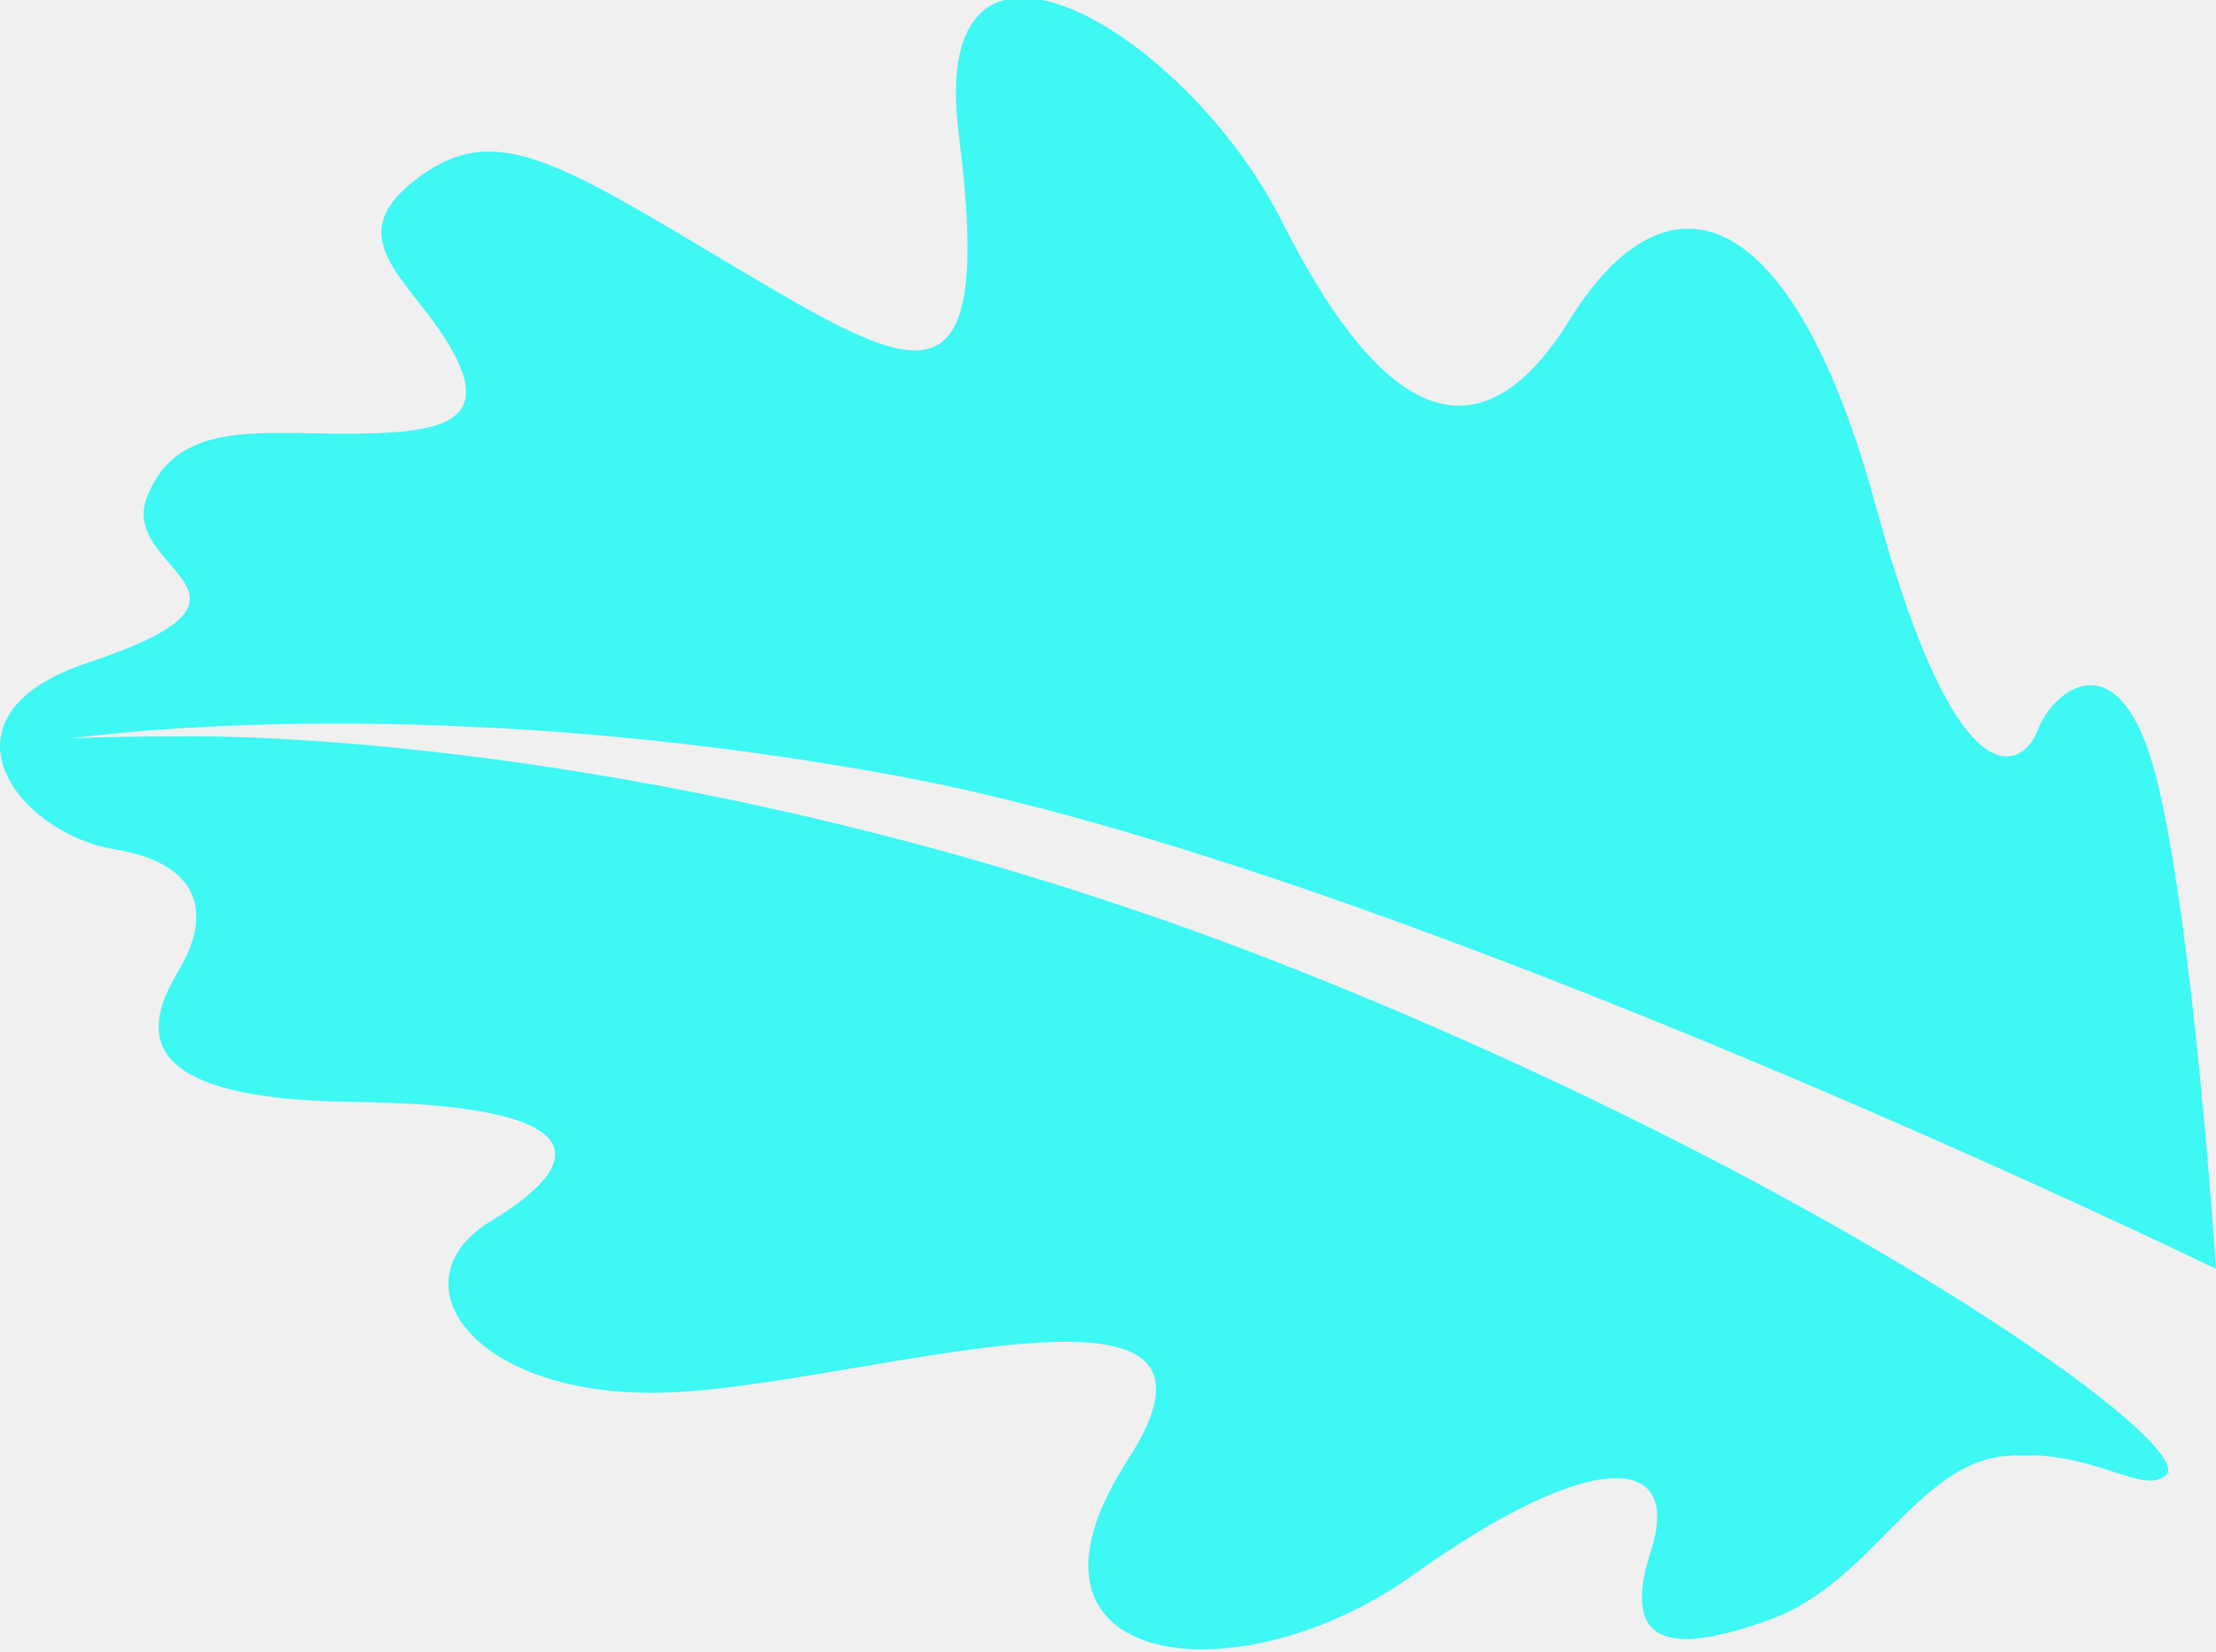
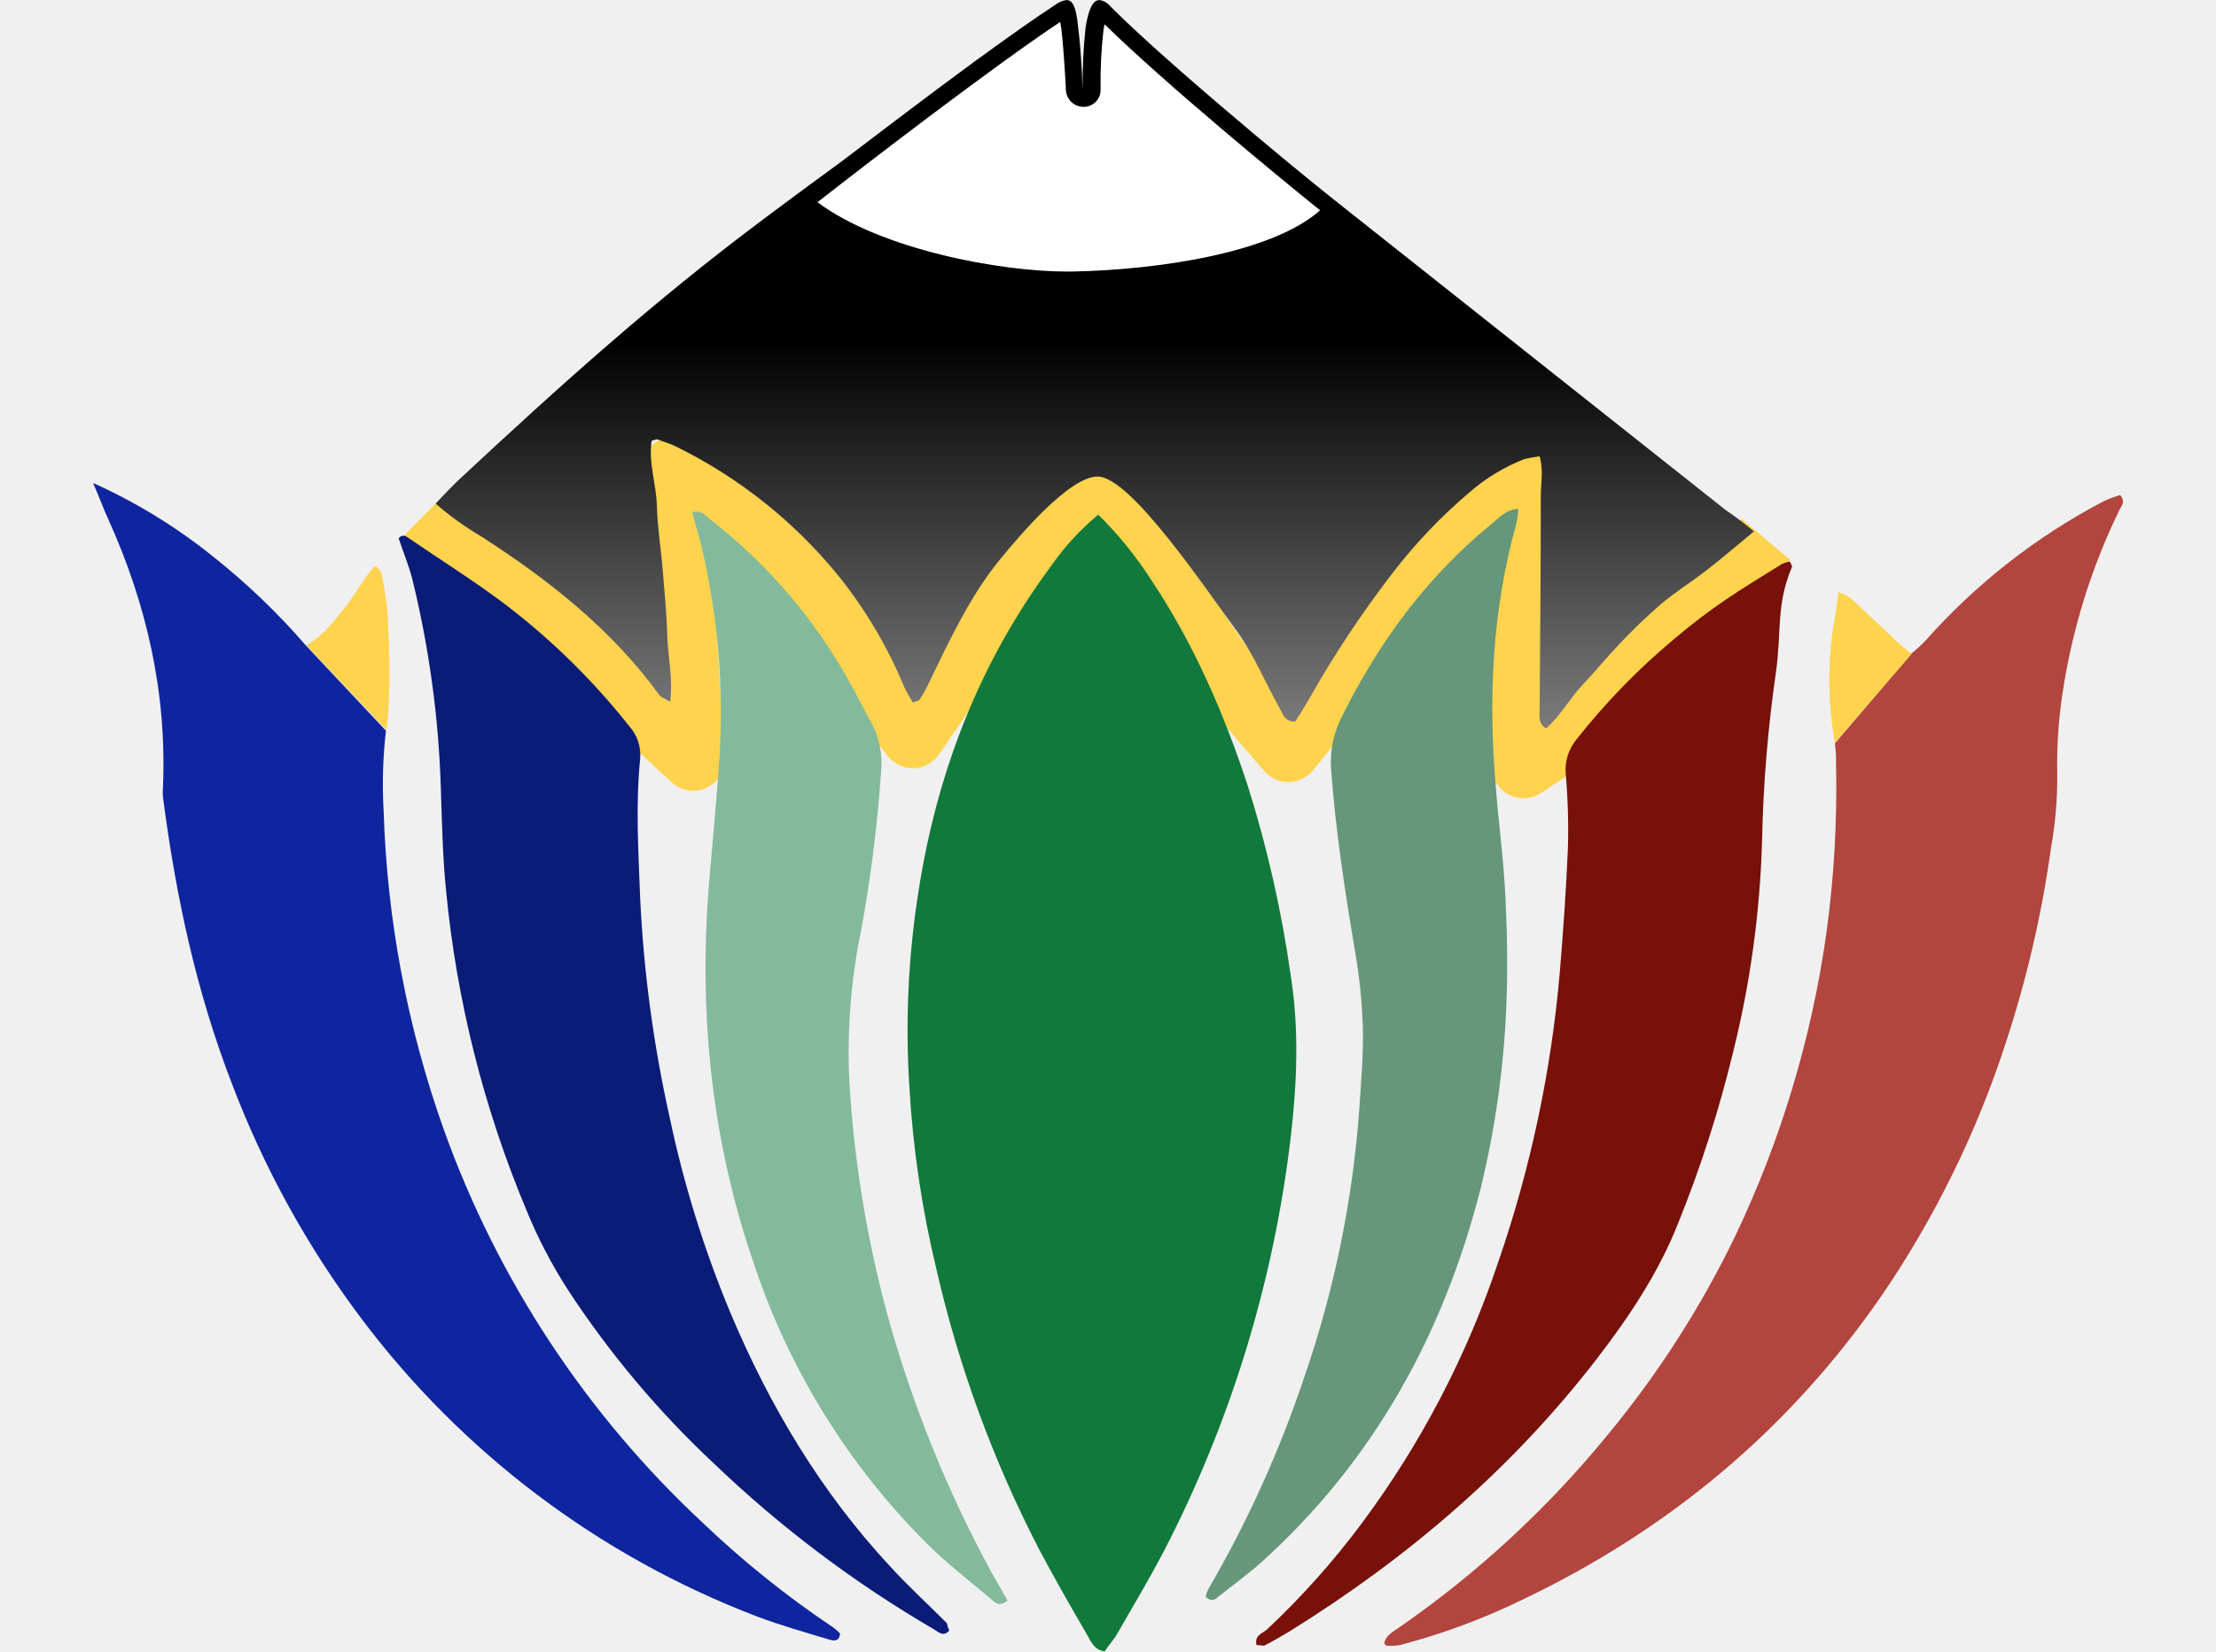
- <svg xmlns="http://www.w3.org/2000/svg" width="161" height="120">
-   <path d="M161 92.206s-1.655-25.103-4.327-35.653c-2.673-10.55-7.588-6.304-8.623-3.517-1.035 2.786-5.76 5.805-11.742-16.184-5.981-21.99-15.018-25.294-22.273-13.6-7.255 11.693-14.5 5.547-20.873-7.118C86.155 2.208 67.285-9.01 69.656 9.726c2.61 20.629-2.838 17.66-16.074 9.78-13.237-7.88-17.694-10.872-23.422-6.423-5.727 4.449 0 7.372 2.8 12.583 2.8 5.212-1.272 5.847-7.89 5.847-6.62 0-12.22-.89-14.383 4.576-2.164 5.466 10.763 7.043-4.327 12.075-11.652 3.885-5.028 12.393 1.909 13.537 6.936 1.144 6.81 5.275 4.773 8.707-2.037 3.431-4.837 9.469 12.536 9.66 17.374.19 17.5 4.194 10.119 8.643-7.382 4.448-1.146 13.155 13.237 12.456 14.382-.7 42.912-10.383 33.013 4.896-9.9 15.28 7.935 17.49 20.609 8.449 13.341-9.518 19.65-8.782 17.4-1.862s1.32 7.704 8.7 5.007c7.38-2.696 10.62-11.324 17.099-11.864 6.48-.539 9.858 2.982 11.658 1.364 2.118-2.444-24.923-21.497-63.36-36.75-38.437-15.252-71.02-16.904-79.802-16.904-8.782 0-9.546.222-9.546.222s25.073-3.909 60.71 2.7C101.054 63.036 161 92.207 161 92.207z" fill="#3ef8f4" />
+ <svg xmlns="http://www.w3.org/2000/svg" id="Layer_1" data-name="Layer 1" viewBox="0 0 351.37 285.9" width="161" height="120">
+   <defs>
+     <linearGradient id="linear-gradient" x1="272.48" y1="-2.53" x2="272.48" y2="113.69" gradientTransform="matrix(1, 0, 0, -1, -42.48, 126.51)" gradientUnits="userSpaceOnUse">
+       <stop offset="0" stop-color="#7c7c7c" />
+       <stop offset="0.58" />
+     </linearGradient>
+   </defs>
+   <path d="M113.5,92.39c4.7,4.6,17,10.6,22.3,17.4s24.7,24.4,24.7,24.4l-3.4-50.3,19.4,15,10.3,12.3,6.7,12.7,5,6.4,16.7-24.4,8-14,7.7-2.7,9.3,9.3,8.3,14.7,8.1,11.5,6.9,8,7.7-9.5,8-13.7,9.3-12.7,8.7-5.7,7-5.7,1,15.7-3,21.3,2,13.1,5.3-3.5,11-14,15.7-12.3s7.9-7,10-9.5" transform="translate(-56.6 -2.79)" style="fill:none;stroke:#ffd34e;stroke-linejoin:round;stroke-width:11px" />
+   <path d="M230.6,91.89a66.06,66.06,0,0,1,9.3,11.5c7.3,11,12.5,23,16.6,35.5a203.55,203.55,0,0,1,7.4,32.7c1.5,9.4,1.1,18.8,0,28.2a209.41,209.41,0,0,1-20.9,69.5c-2.8,5.6-6,10.9-9.1,16.3-.6,1.1-1.5,2-2.2,3.1-1.9-.3-2.4-1.8-3.1-3-2.8-4.8-5.6-9.7-8.2-14.6a204.61,204.61,0,0,1-17.8-48.5,178.34,178.34,0,0,1-4.7-31.7,153.63,153.63,0,0,1,1.6-33.9c3.2-20.5,10.5-39.5,23-56.3A44.31,44.31,0,0,1,230.6,91.89Z" transform="translate(-56.6 -2.79)" style="fill:#10793b" />
+   <path d="M371.4,115.89a26.14,26.14,0,0,0,2.4-2.2,108.7,108.7,0,0,1,30.4-23.9,18.87,18.87,0,0,1,3.3-1.3c.9,1.1.3,1.8-.1,2.5a109.42,109.42,0,0,0-9.9,31.9,80.51,80.51,0,0,0-.9,13.9,69.51,69.51,0,0,1-1.1,12.9,192.79,192.79,0,0,1-7.8,33.6,171.47,171.47,0,0,1-21.5,43.8c-16,23.2-36.9,40.6-62.3,52.7a113.75,113.75,0,0,1-21.1,7.8,8.68,8.68,0,0,1-2.3.1c-.1,0-.2-.2-.4-.4.3-1.5,1.7-2.1,2.8-2.9a175.87,175.87,0,0,0,35.8-33.1,169.86,169.86,0,0,0,22.2-34.6,180.24,180.24,0,0,0,15.7-52.1,184.31,184.31,0,0,0,1.7-29.7,19.4,19.4,0,0,0-.2-3.4Z" transform="translate(-56.6 -2.79)" style="fill:#b2453e" />
+   <path d="M358.1,131.39a63,63,0,0,1,.2-22.9c.2-.9.2-1.9.4-3.2a7.5,7.5,0,0,1,2.2,1.1c2.8,2.6,5.6,5.2,8.4,7.9.6.5,1.2,1,2.1,1.7" transform="translate(-56.6 -2.79)" style="fill:#ffd34e" />
+   <path d="M204.8,285.09c-1,1.1-1.8.3-2.6-.2a202.53,202.53,0,0,1-38.2-28.8,164.37,164.37,0,0,1-25.2-30,83.59,83.59,0,0,1-7.1-13.6,190.12,190.12,0,0,1-14-55.6c-.6-5.9-.7-11.8-.9-17.7a174.31,174.31,0,0,0-4.9-36c-.6-2.4-1.6-4.8-2.4-7.2.6-.8,1.3-.4,1.8,0,5.4,3.7,11,7.2,16.2,11.1a119.91,119.91,0,0,1,21.9,21.4,7.49,7.49,0,0,1,1.9,5.7c-.8,8-.3,16,0,24a222.43,222.43,0,0,0,5.1,38A189.09,189.09,0,0,0,166.9,230c6.8,16.2,15.7,31.1,27.7,44,3.1,3.4,6.5,6.5,9.8,9.8A6.47,6.47,0,0,0,204.8,285.09Z" transform="translate(-56.6 -2.79)" style="fill:#0a1c77" />
+   <path d="M258,287.59c-.4-1.6.9-2,1.7-2.6a139.64,139.64,0,0,0,16.6-18.6,161.71,161.71,0,0,0,23.6-45.3A209,209,0,0,0,310.5,171c.6-7.2,1.1-14.3,1.4-21.5a111.19,111.19,0,0,0-.4-12.9,8.3,8.3,0,0,1,1.8-5.7,117.25,117.25,0,0,1,17-17.5c6.6-5.6,11.4-8.5,18.7-13a6.47,6.47,0,0,1,1.3-.4,3.08,3.08,0,0,1,.4.9c-2.8,6.5-1.8,11.3-2.8,18.3a237.85,237.85,0,0,0-2.4,29.1,171.74,171.74,0,0,1-5.1,37,211.38,211.38,0,0,1-9.4,29.2c-3.4,8.6-8.4,16.1-14,23.4-14.7,19.1-32.7,34.5-53.1,47.2-1.5.9-3,1.8-4.6,2.6C259,287.69,258.5,287.59,258,287.59Z" transform="translate(-56.6 -2.79)" style="fill:#77110a" />
+   <path d="M303.3,90.89a12.61,12.61,0,0,1-.4,2.8c-4.1,14.8-4.8,29.9-3.5,45.2.5,6.5,1.4,13,1.7,19.6.3,6.4.4,12.8.1,19.2a159.93,159.93,0,0,1-4.4,30.8c-6.4,25.2-18.5,47.2-38,64.8-2.4,2.1-5,4-7.5,6a1.32,1.32,0,0,1-2.1-.1,5.64,5.64,0,0,1,.4-1.2,197.64,197.64,0,0,0,16.6-36.6,182.92,182.92,0,0,0,9.6-46.8c.3-4.6.7-9.3.6-13.9a94,94,0,0,0-1.3-12.9c-1.8-10.6-3.4-21.1-4.2-31.8a17.18,17.18,0,0,1,1.9-9.2c6.4-12.9,14.8-24.3,26-33.4C300.2,92.29,301.2,91,303.3,90.89Z" transform="translate(-56.6 -2.79)" style="fill:#66977a" />
+   <path d="M214.9,279.89c-1.5,1.2-2.2.3-2.9-.3-3.8-3.2-7.7-6.2-11.2-9.7a123.37,123.37,0,0,1-29.6-47.7c-7.5-21.5-9.8-43.6-8-66.2.6-7.2,1.3-14.3,1.8-21.5a125,125,0,0,0-3.2-37.6l-1.5-5.4c1.6-.5,2.3.6,3.1,1.2a92,92,0,0,1,22,24.5c2.1,3.4,3.9,7,5.8,10.5a14.78,14.78,0,0,1,1.8,8.8,244.66,244.66,0,0,1-3.4,27.1,105,105,0,0,0-2.1,26.2,198.84,198.84,0,0,0,6.6,40.6,210.58,210.58,0,0,0,17.9,44.4C212.9,276.39,213.9,278.09,214.9,279.89Z" transform="translate(-56.6 -2.79)" style="fill:#83ba9b" />
+   <path d="M93.5,114.49c2.8-1.5,4.5-3.8,6.3-6,1.5-1.8,2.7-3.9,4.1-5.9a23.15,23.15,0,0,1,1.6-1.9c.5.6.9.9,1,1.3a58.09,58.09,0,0,1,1.1,7.1c.3,6.7.6,13.4-.2,20.1Z" transform="translate(-56.6 -2.79)" style="fill:#ffd34e" />
+   <path d="M107.3,129.29a80.75,80.75,0,0,0-.4,13.9,181.2,181.2,0,0,0,10.5,55.4,172.51,172.51,0,0,0,44.7,67.8,168.17,168.17,0,0,0,22.4,18,8.06,8.06,0,0,1,1.4,1.2c-.1,1.3-.9,1.3-1.7,1.1-4.3-1.3-8.6-2.5-12.8-4.1A154.64,154.64,0,0,1,103,231a165,165,0,0,1-22.4-40.7c-6.1-15.8-9.6-32.1-11.8-48.8a9.66,9.66,0,0,1-.1-2.4c.7-16.3-2.8-31.7-9.5-46.5-.8-1.7-1.4-3.5-2.6-6.2A95.8,95.8,0,0,1,77.2,99a120,120,0,0,1,16.3,15.6" transform="translate(-56.6 -2.79)" style="fill:#0e259f" />
+   <path d="M134.1,157.19" transform="translate(-56.6 -2.79)" style="fill:#eee2f9;stroke:#c8c191;stroke-miterlimit:10" />
+   <path d="M230.5,85.29c-5,0-13.8,10.6-16.7,14.1-5.4,6.5-9,14.4-12.7,22a20.13,20.13,0,0,1-1.4,2.5c-.1.2-.6.3-1.2.5a23.41,23.41,0,0,1-1.5-2.7,79.16,79.16,0,0,0-11.2-19,84.06,84.06,0,0,0-28.3-22.6c-1-.5-2.1-.8-3.1-1.2-.3-.1-.6.1-1.1.2-.6,3.8.8,7.5.9,11.3s.7,7.3,1,11,.7,7.7.8,11.5c.1,3.6,1,7.2.5,11.4-1-.6-1.6-.8-1.9-1.2-8.2-11.3-19-19.8-30.6-27.3a54.85,54.85,0,0,1-8.1-5.8c1-1.1,3.4-3.6,4.3-4.4,17.4-16.2,33.5-30.7,52.5-44.9,10.4-7.8,20.9-15.3,31.3-23,1.5-1.1,3.8-3.1,5.3-4.3,4.6-3.6,11.8,7.4,17.6,7.6,5.2.1,16.3-6,16.3-6s1.8,1.5,5.3,4.2c7.3,5.7,14.6,11.5,21.8,17.3,23.3,18.5,45.6,36.1,68.9,54.6a57.2,57.2,0,0,1,4.9,3.7c-2.8,2.3-5.7,4.8-8.3,6.8s-5.3,3.7-7.7,5.7a96.12,96.12,0,0,0-7.3,7c-2.2,2.3-4.2,4.8-6.4,7.1s-3.8,5.4-6.3,7.5c-1.4-.9-1.1-2.1-1.1-3.2.1-12.3.2-24.6.2-37,0-2.2.5-4.5-.2-6.9a21.58,21.58,0,0,0-2.7.5,32.42,32.42,0,0,0-9.4,5.7,90.55,90.55,0,0,0-13.5,14.2,183.54,183.54,0,0,0-14.3,21.6q-1.2,2.1-2.4,3.9c-1.8.1-2.1-1.2-2.6-2.1-2.6-4.6-4.6-9.6-7.7-13.8C249.2,104.79,236.2,85.29,230.5,85.29Z" transform="translate(-56.6 -2.79)" style="fill:url(#linear-gradient)" />
+   <path d="M225,51.29c-12.3,0-34.7-4.3-45.5-13.6,6.3-4.9,32.3-24.9,44.5-32.9a4.54,4.54,0,0,1,.9-.5c.2.2.5,1,.8,3.2.6,4.4.8,10.8.8,10.9a1.45,1.45,0,0,0,1.5,1.4h0a1.54,1.54,0,0,0,1.5-1.5,83.31,83.31,0,0,1,.5-10.5c.3-2.4.8-3.2,1-3.4a5,5,0,0,1,.8.6c10.4,10.4,33.9,29.7,39.4,34.1-7.7,8.5-28.8,11.9-45.1,12.2Z" transform="translate(-56.6 -2.79)" style="fill:#fff" />
+   <path d="M232.1,5.29h0m-6.7.5h0m-1.4.8c.1.3.1.7.2,1.1.5,4.3.8,10.7.8,10.7a3.06,3.06,0,0,0,3,2.9h.1a2.92,2.92,0,0,0,2.9-3A80,80,0,0,1,231.5,8c.1-.4.1-.7.2-1,10.3,10.1,30.2,26.5,37.3,32.2-8.2,7.3-27.7,10.3-42.9,10.6h-1c-11.5,0-32.1-3.8-43.1-12,7.9-6.2,30.4-23.5,42-31.2m1.1-3.8a4.06,4.06,0,0,0-1.9.8c-14.1,9.2-46,34.1-46,34.1,10.3,10,33.9,15.1,47.8,15.1h1c11.3-.2,38.7-2.4,47.2-13.9,0,0-28.6-23.1-40.5-35a2.94,2.94,0,0,0-1.9-1.1c-1.1,0-1.9,1.5-2.4,4.8a89.25,89.25,0,0,0-.5,10.8s-.2-6.5-.8-11c-.3-3.3-.9-4.6-2-4.6Z" transform="translate(-56.6 -2.79)" />
</svg>
